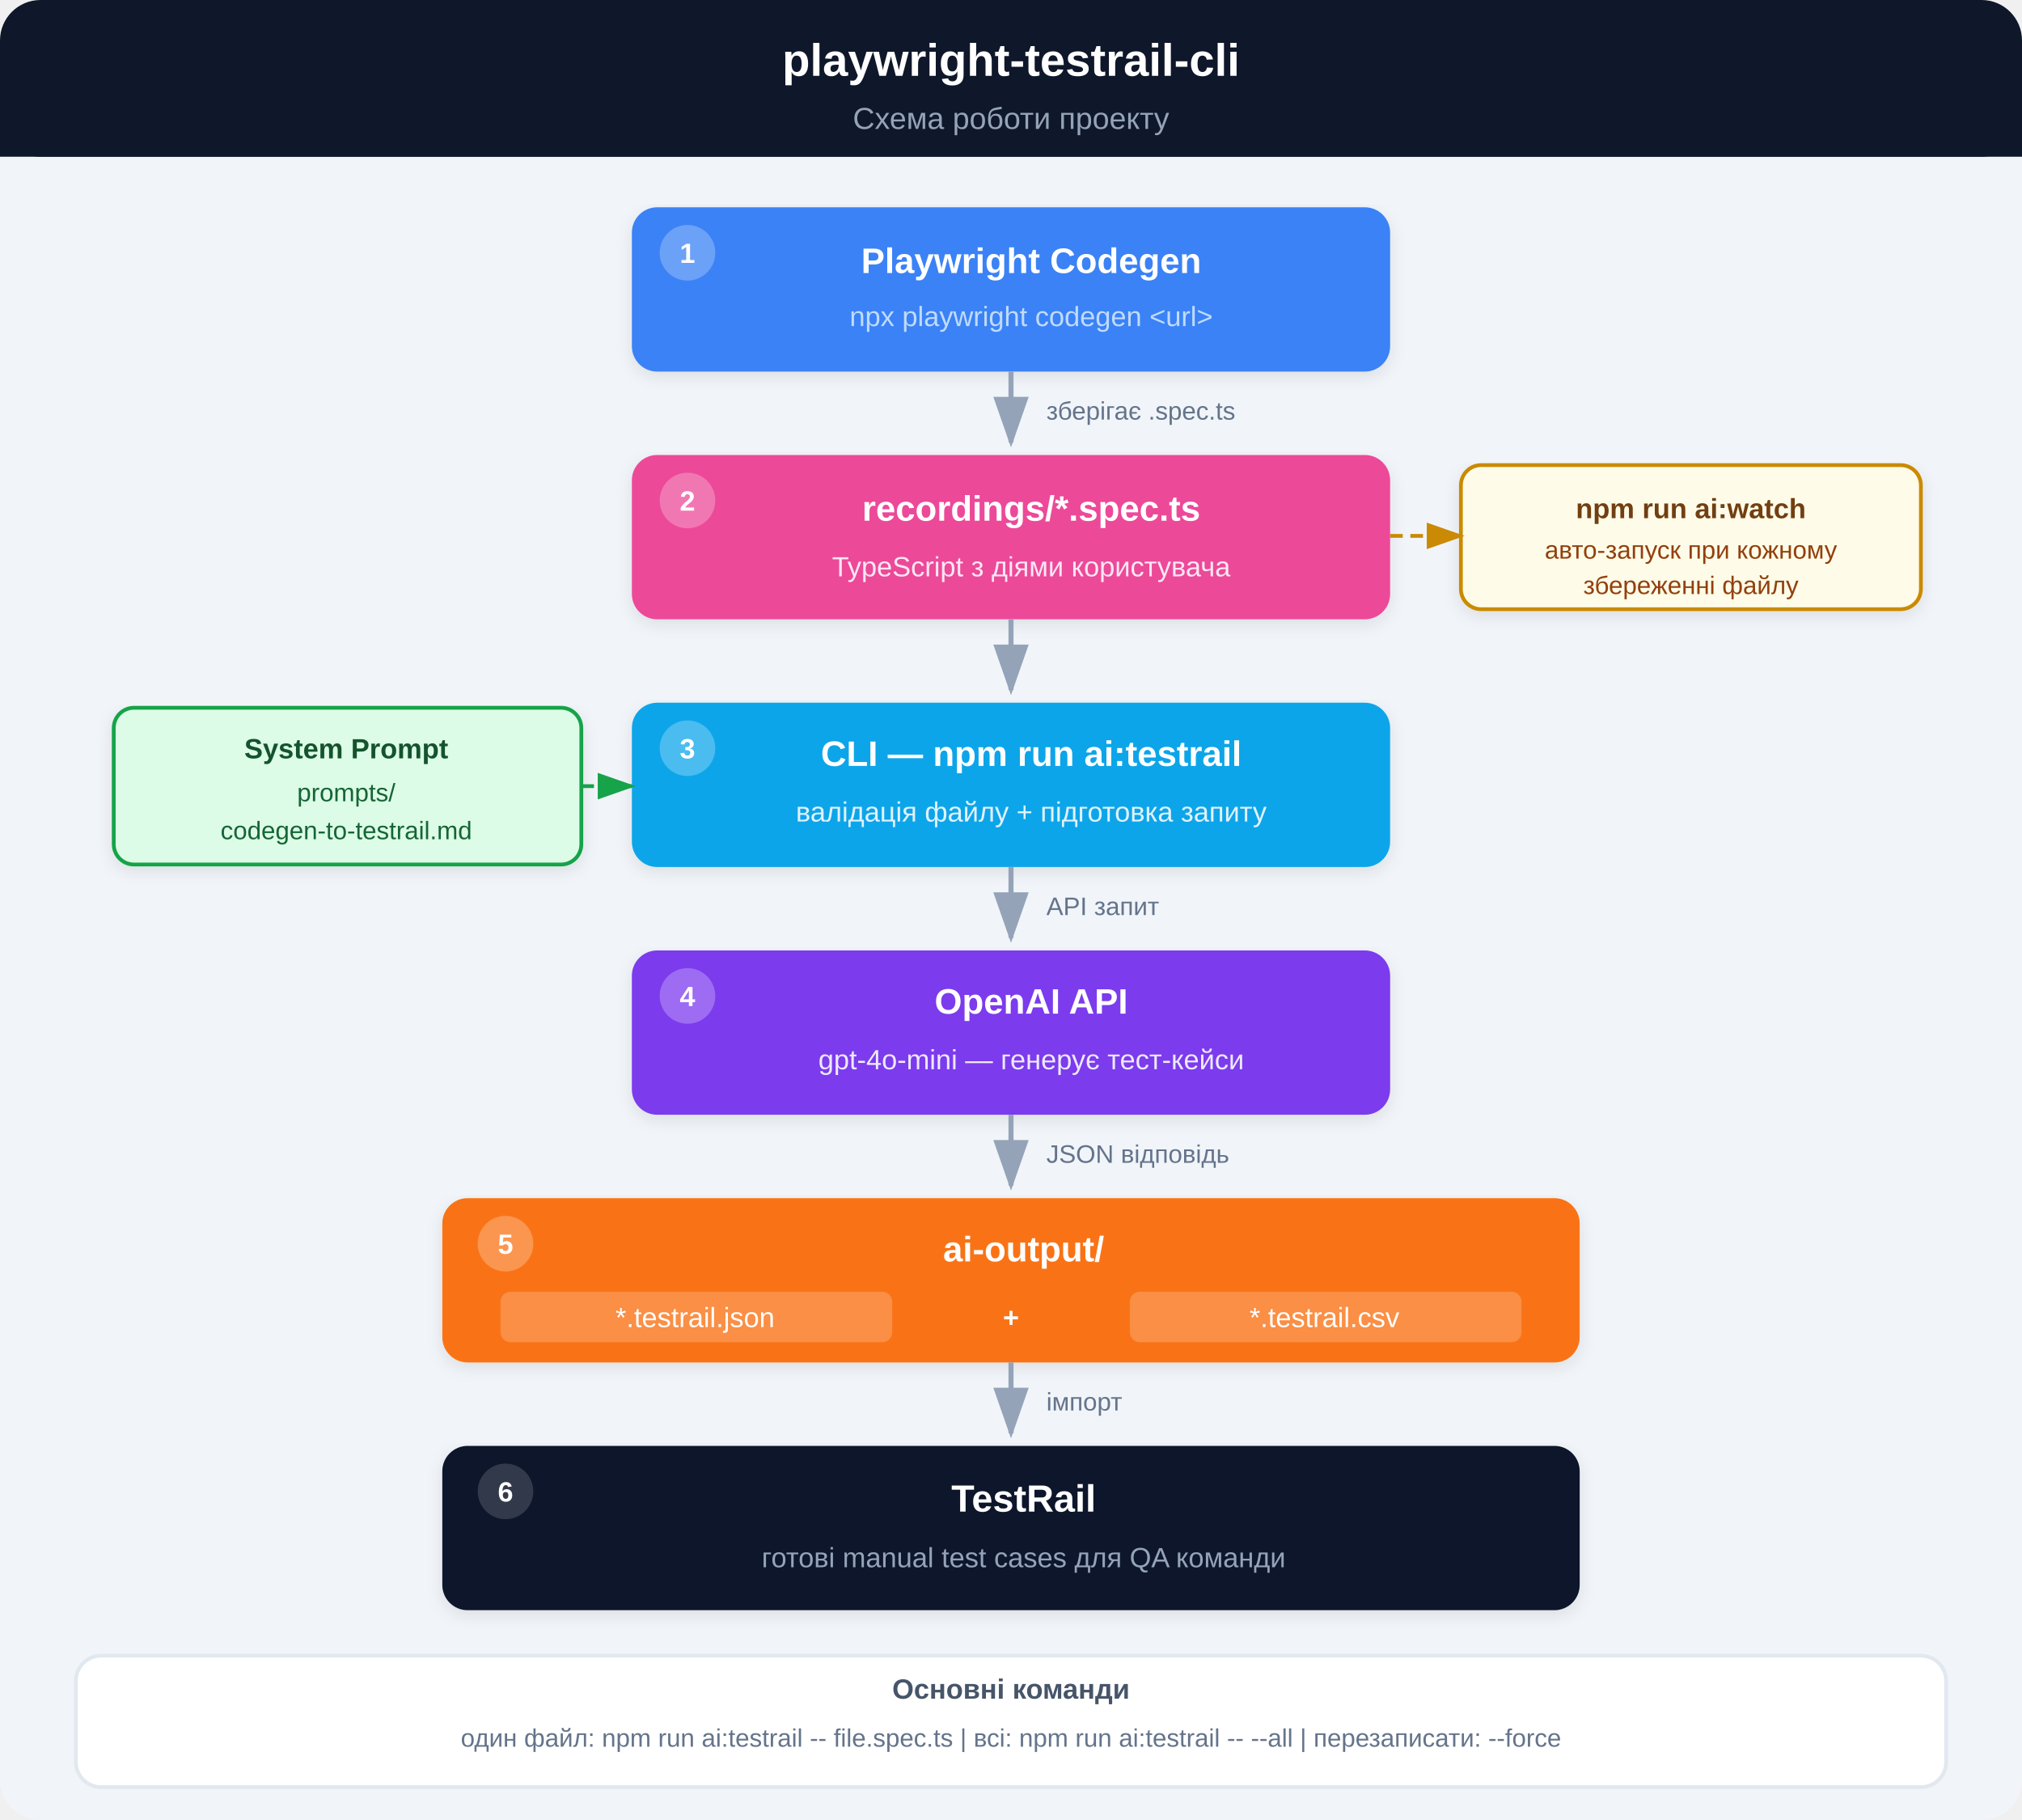
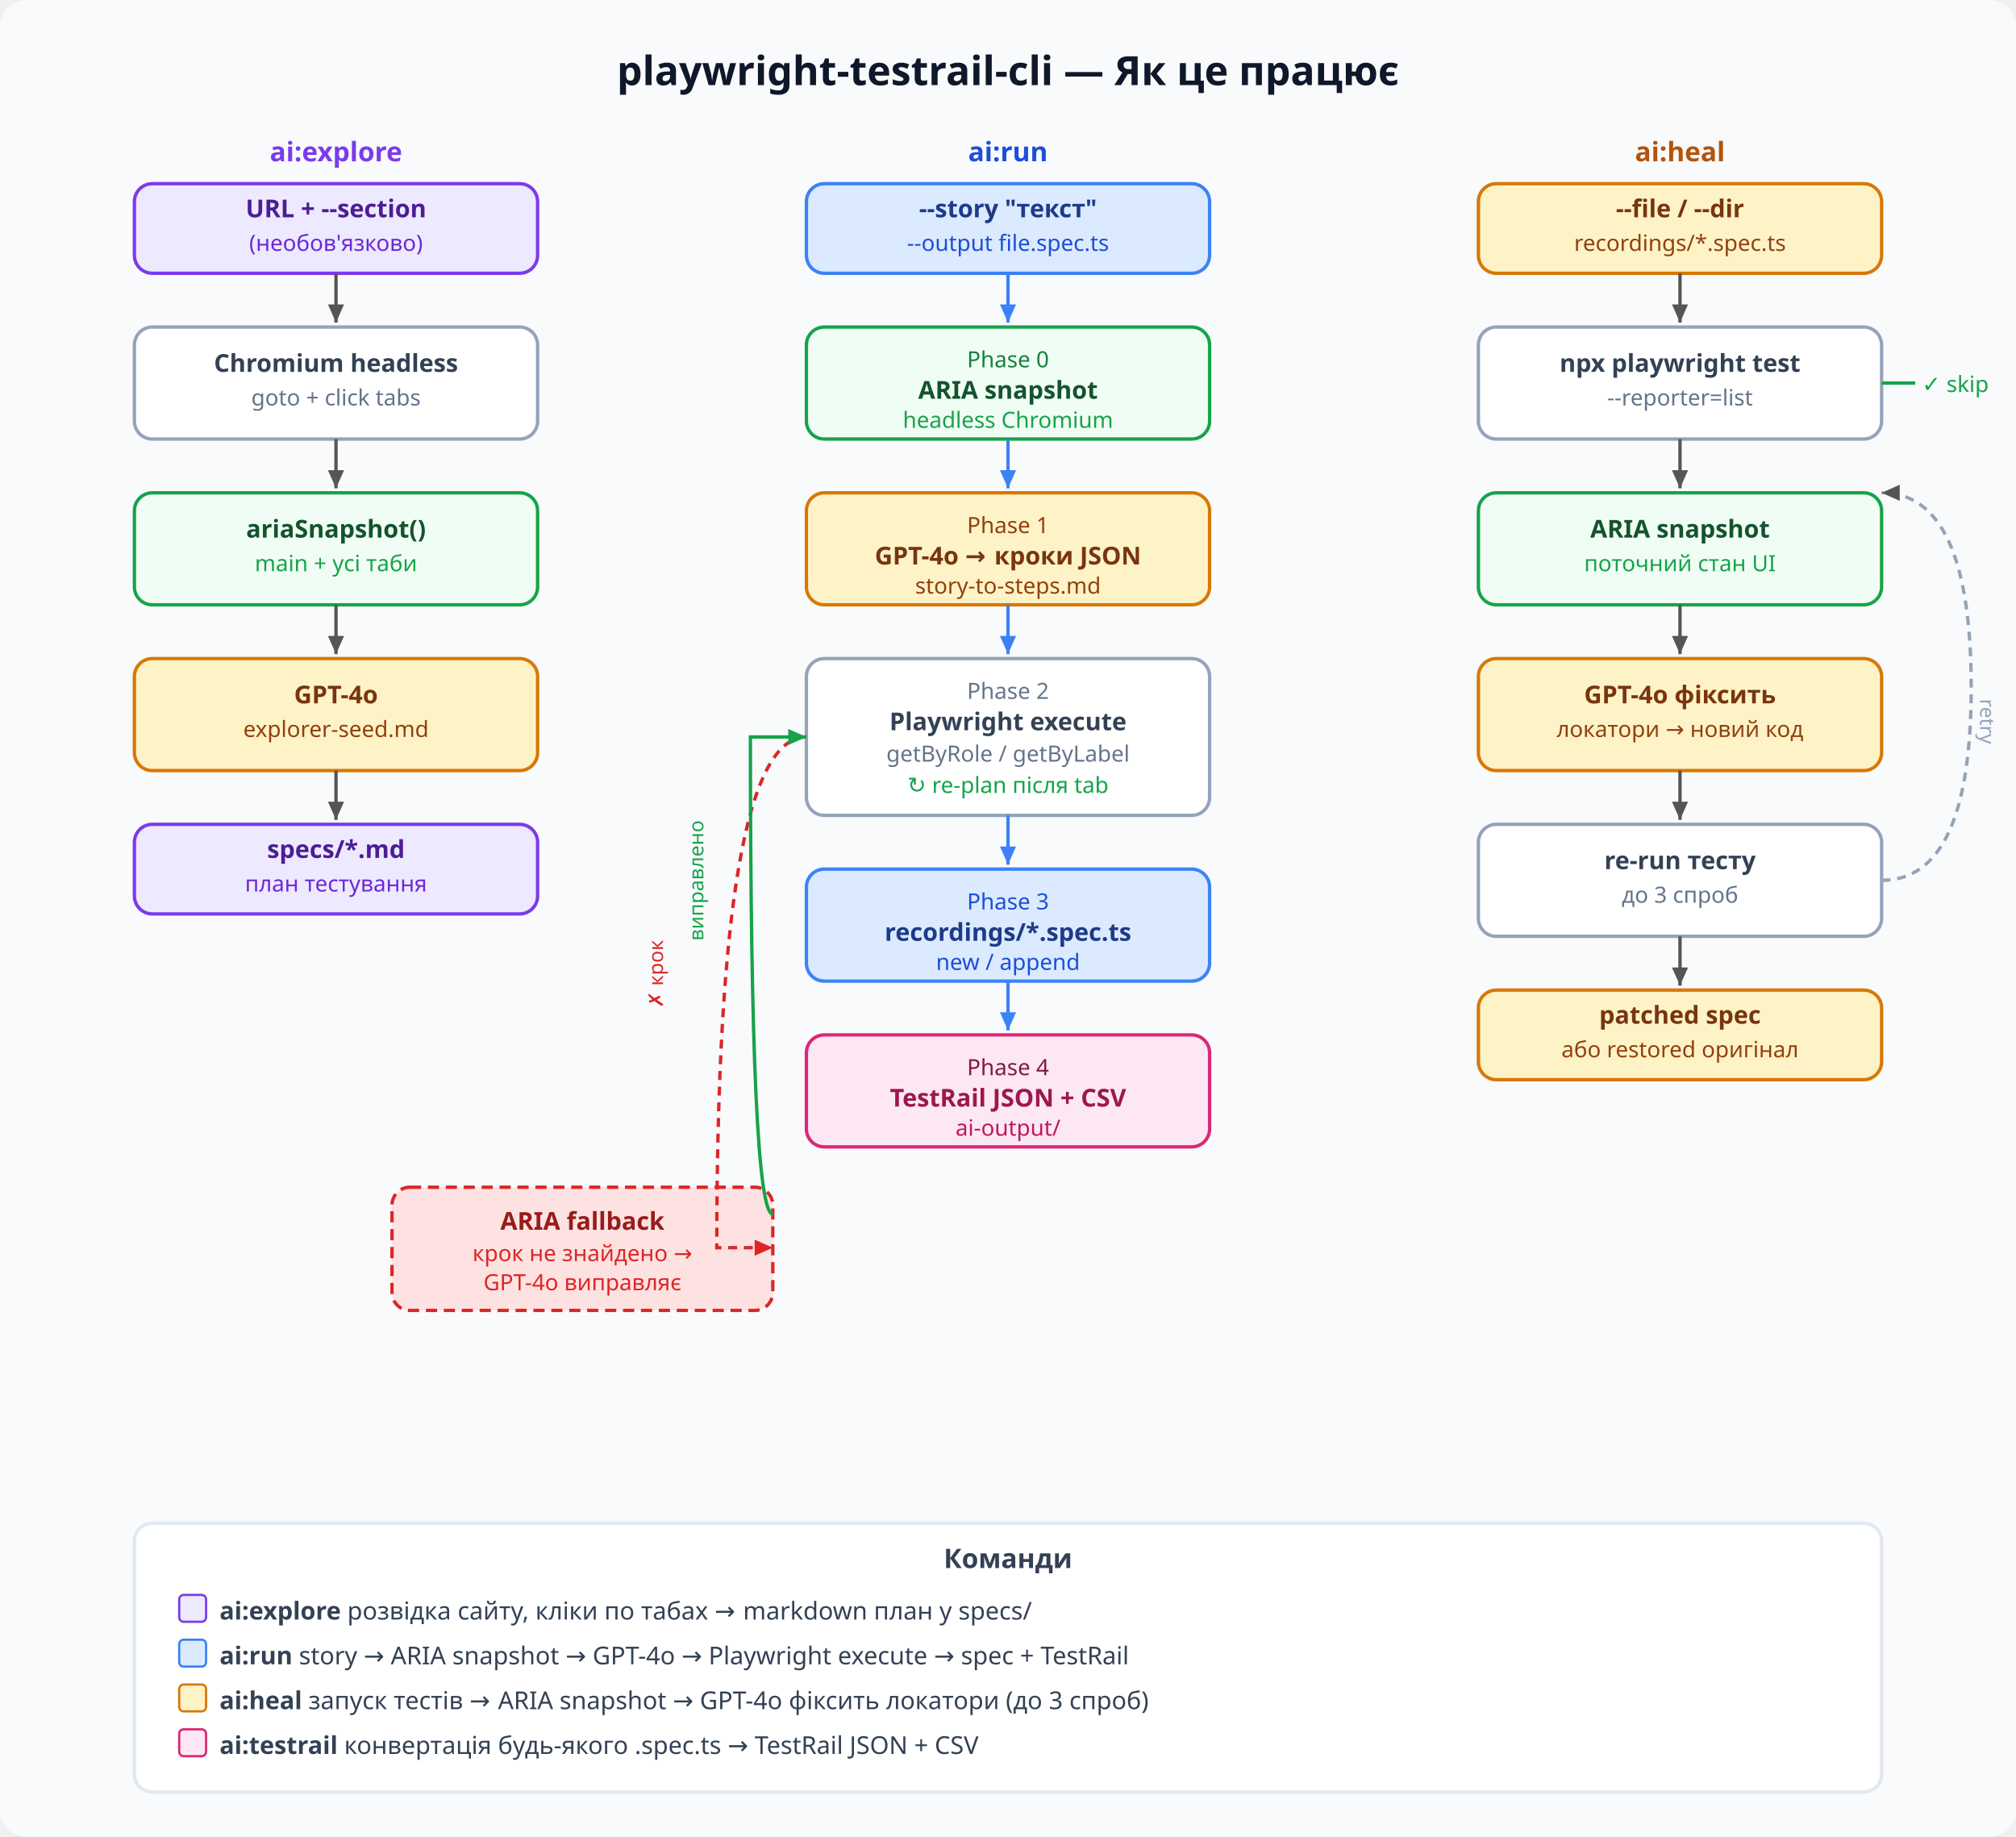
- <svg xmlns="http://www.w3.org/2000/svg" width="800" height="720" viewBox="0 0 800 720" font-family="Arial, Helvetica, sans-serif">
+ <svg xmlns="http://www.w3.org/2000/svg" viewBox="0 0 900 820" font-family="system-ui, sans-serif">
  <defs>
-     <marker id="arr" markerWidth="10" markerHeight="7" refX="9" refY="3.5" orient="auto">
-       <polygon points="0 0, 10 3.5, 0 7" fill="#94a3b8" />
+     <marker id="arrow" viewBox="0 0 10 10" refX="9" refY="5" markerWidth="6" markerHeight="6" orient="auto">
+       <path d="M0,1 L9,5 L0,9 Z" fill="#555" />
    </marker>
-     <marker id="arr-yellow" markerWidth="10" markerHeight="7" refX="9" refY="3.5" orient="auto">
-       <polygon points="0 0, 10 3.5, 0 7" fill="#ca8a04" />
+     <marker id="arrow-blue" viewBox="0 0 10 10" refX="9" refY="5" markerWidth="6" markerHeight="6" orient="auto">
+       <path d="M0,1 L9,5 L0,9 Z" fill="#3b82f6" />
    </marker>
-     <marker id="arr-green" markerWidth="10" markerHeight="7" refX="9" refY="3.5" orient="auto">
-       <polygon points="0 0, 10 3.5, 0 7" fill="#16a34a" />
+     <marker id="arrow-green" viewBox="0 0 10 10" refX="9" refY="5" markerWidth="6" markerHeight="6" orient="auto">
+       <path d="M0,1 L9,5 L0,9 Z" fill="#16a34a" />
    </marker>
-     <filter id="shadow" x="-5%" y="-5%" width="110%" height="120%">
-       <feDropShadow dx="0" dy="2" stdDeviation="3" flood-color="#00000018" />
-     </filter>
+     <marker id="arrow-red" viewBox="0 0 10 10" refX="9" refY="5" markerWidth="6" markerHeight="6" orient="auto">
+       <path d="M0,1 L9,5 L0,9 Z" fill="#dc2626" />
+     </marker>
  </defs>
-   <rect width="800" height="720" fill="#f1f5f9" rx="16" />
-   <rect x="0" y="0" width="800" height="62" rx="16" fill="#0f172a" />
-   <rect x="0" y="46" width="800" height="16" fill="#0f172a" />
-   <text x="400" y="30" text-anchor="middle" font-size="18" font-weight="bold" fill="white">playwright-testrail-cli</text>
-   <text x="400" y="51" text-anchor="middle" font-size="12" fill="#94a3b8">Схема роботи проекту</text>
-   <rect x="250" y="82" width="300" height="65" rx="10" fill="#3b82f6" filter="url(#shadow)" />
-   <circle cx="272" cy="100" r="11" fill="white" opacity="0.25" />
-   <text x="272" y="104" text-anchor="middle" font-size="11" font-weight="bold" fill="white">1</text>
-   <text x="408" y="108" text-anchor="middle" font-size="14" font-weight="bold" fill="white">Playwright Codegen</text>
-   <text x="408" y="129" text-anchor="middle" font-size="11" fill="#bfdbfe">npx playwright codegen &lt;url&gt;</text>
-   <line x1="400" y1="147" x2="400" y2="175" stroke="#94a3b8" stroke-width="2" marker-end="url(#arr)" />
-   <text x="414" y="166" font-size="10" fill="#64748b">зберігає .spec.ts</text>
-   <rect x="250" y="180" width="300" height="65" rx="10" fill="#ec4899" filter="url(#shadow)" />
-   <circle cx="272" cy="198" r="11" fill="white" opacity="0.25" />
-   <text x="272" y="202" text-anchor="middle" font-size="11" font-weight="bold" fill="white">2</text>
-   <text x="408" y="206" text-anchor="middle" font-size="14" font-weight="bold" fill="white">recordings/*.spec.ts</text>
-   <text x="408" y="228" text-anchor="middle" font-size="11" fill="#fce7f3">TypeScript з діями користувача</text>
-   <rect x="578" y="184" width="182" height="57" rx="8" fill="#fefce8" stroke="#ca8a04" stroke-width="1.5" filter="url(#shadow)" />
-   <text x="669" y="205" text-anchor="middle" font-size="11" font-weight="bold" fill="#713f12">npm run ai:watch</text>
-   <text x="669" y="221" text-anchor="middle" font-size="10" fill="#92400e">авто-запуск при кожному</text>
-   <text x="669" y="235" text-anchor="middle" font-size="10" fill="#92400e">збереженні файлу</text>
-   <line x1="550" y1="212" x2="578" y2="212" stroke="#ca8a04" stroke-width="1.5" stroke-dasharray="5,3" marker-end="url(#arr-yellow)" />
-   <line x1="400" y1="245" x2="400" y2="273" stroke="#94a3b8" stroke-width="2" marker-end="url(#arr)" />
-   <rect x="250" y="278" width="300" height="65" rx="10" fill="#0ea5e9" filter="url(#shadow)" />
-   <circle cx="272" cy="296" r="11" fill="white" opacity="0.25" />
-   <text x="272" y="300" text-anchor="middle" font-size="11" font-weight="bold" fill="white">3</text>
-   <text x="408" y="303" text-anchor="middle" font-size="14" font-weight="bold" fill="white">CLI — npm run ai:testrail</text>
-   <text x="408" y="325" text-anchor="middle" font-size="11" fill="#e0f2fe">валідація файлу + підготовка запиту</text>
-   <rect x="45" y="280" width="185" height="62" rx="8" fill="#dcfce7" stroke="#16a34a" stroke-width="1.5" filter="url(#shadow)" />
-   <text x="137" y="300" text-anchor="middle" font-size="11" font-weight="bold" fill="#14532d">System Prompt</text>
-   <text x="137" y="317" text-anchor="middle" font-size="10" fill="#166534">prompts/</text>
-   <text x="137" y="332" text-anchor="middle" font-size="10" fill="#166534">codegen-to-testrail.md</text>
-   <line x1="230" y1="311" x2="250" y2="311" stroke="#16a34a" stroke-width="1.5" stroke-dasharray="5,3" marker-end="url(#arr-green)" />
-   <line x1="400" y1="343" x2="400" y2="371" stroke="#94a3b8" stroke-width="2" marker-end="url(#arr)" />
-   <text x="414" y="362" font-size="10" fill="#64748b">API запит</text>
-   <rect x="250" y="376" width="300" height="65" rx="10" fill="#7c3aed" filter="url(#shadow)" />
-   <circle cx="272" cy="394" r="11" fill="white" opacity="0.25" />
-   <text x="272" y="398" text-anchor="middle" font-size="11" font-weight="bold" fill="white">4</text>
-   <text x="408" y="401" text-anchor="middle" font-size="14" font-weight="bold" fill="white">OpenAI API</text>
-   <text x="408" y="423" text-anchor="middle" font-size="11" fill="#ede9fe">gpt-4o-mini — генерує тест-кейси</text>
-   <line x1="400" y1="441" x2="400" y2="469" stroke="#94a3b8" stroke-width="2" marker-end="url(#arr)" />
-   <text x="414" y="460" font-size="10" fill="#64748b">JSON відповідь</text>
-   <rect x="175" y="474" width="450" height="65" rx="10" fill="#f97316" filter="url(#shadow)" />
-   <circle cx="200" cy="492" r="11" fill="white" opacity="0.25" />
-   <text x="200" y="496" text-anchor="middle" font-size="11" font-weight="bold" fill="white">5</text>
-   <text x="405" y="499" text-anchor="middle" font-size="14" font-weight="bold" fill="white">ai-output/</text>
-   <rect x="198" y="511" width="155" height="20" rx="4" fill="white" opacity="0.2" />
-   <text x="275" y="525" text-anchor="middle" font-size="11" fill="white">*.testrail.json</text>
-   <rect x="447" y="511" width="155" height="20" rx="4" fill="white" opacity="0.2" />
-   <text x="524" y="525" text-anchor="middle" font-size="11" fill="white">*.testrail.csv</text>
-   <text x="400" y="525" text-anchor="middle" font-size="11" fill="white" font-weight="bold">+</text>
-   <line x1="400" y1="539" x2="400" y2="567" stroke="#94a3b8" stroke-width="2" marker-end="url(#arr)" />
-   <text x="414" y="558" font-size="10" fill="#64748b">імпорт</text>
-   <rect x="175" y="572" width="450" height="65" rx="10" fill="#0f172a" filter="url(#shadow)" />
-   <circle cx="200" cy="590" r="11" fill="white" opacity="0.15" />
-   <text x="200" y="594" text-anchor="middle" font-size="11" font-weight="bold" fill="white">6</text>
-   <text x="405" y="598" text-anchor="middle" font-size="15" font-weight="bold" fill="white">TestRail</text>
-   <text x="405" y="620" text-anchor="middle" font-size="11" fill="#94a3b8">готові manual test cases для QA команди</text>
-   <rect x="30" y="655" width="740" height="52" rx="10" fill="white" stroke="#e2e8f0" stroke-width="1.5" />
-   <text x="400" y="672" text-anchor="middle" font-size="11" font-weight="bold" fill="#475569">Основні команди</text>
-   <text x="400" y="691" text-anchor="middle" font-size="10" fill="#64748b">
-     один файл: npm run ai:testrail -- file.spec.ts  |  всі: npm run ai:testrail -- --all  |  перезаписати: --force
-   </text>
+   <rect width="900" height="820" fill="#f8fafc" rx="12" />
+   <text x="450" y="38" text-anchor="middle" font-size="18" font-weight="700" fill="#0f172a">playwright-testrail-cli — Як це працює</text>
+   <text x="150" y="72" text-anchor="middle" font-size="12" font-weight="600" fill="#7c3aed">ai:explore</text>
+   <rect x="60" y="82" width="180" height="40" rx="8" fill="#ede9fe" stroke="#7c3aed" stroke-width="1.5" />
+   <text x="150" y="97" text-anchor="middle" font-size="11" font-weight="600" fill="#4c1d95">URL + --section</text>
+   <text x="150" y="112" text-anchor="middle" font-size="10" fill="#6d28d9">(необов'язково)</text>
+   <line x1="150" y1="122" x2="150" y2="144" stroke="#555" stroke-width="1.5" marker-end="url(#arrow)" />
+   <rect x="60" y="146" width="180" height="50" rx="8" fill="#fff" stroke="#94a3b8" stroke-width="1.5" />
+   <text x="150" y="166" text-anchor="middle" font-size="11" font-weight="600" fill="#334155">Chromium headless</text>
+   <text x="150" y="181" text-anchor="middle" font-size="10" fill="#64748b">goto + click tabs</text>
+   <line x1="150" y1="196" x2="150" y2="218" stroke="#555" stroke-width="1.5" marker-end="url(#arrow)" />
+   <rect x="60" y="220" width="180" height="50" rx="8" fill="#f0fdf4" stroke="#16a34a" stroke-width="1.5" />
+   <text x="150" y="240" text-anchor="middle" font-size="11" font-weight="600" fill="#14532d">ariaSnapshot()</text>
+   <text x="150" y="255" text-anchor="middle" font-size="10" fill="#16a34a">main + усі таби</text>
+   <line x1="150" y1="270" x2="150" y2="292" stroke="#555" stroke-width="1.5" marker-end="url(#arrow)" />
+   <rect x="60" y="294" width="180" height="50" rx="8" fill="#fef3c7" stroke="#d97706" stroke-width="1.5" />
+   <text x="150" y="314" text-anchor="middle" font-size="11" font-weight="600" fill="#78350f">GPT-4o</text>
+   <text x="150" y="329" text-anchor="middle" font-size="10" fill="#92400e">explorer-seed.md</text>
+   <line x1="150" y1="344" x2="150" y2="366" stroke="#555" stroke-width="1.5" marker-end="url(#arrow)" />
+   <rect x="60" y="368" width="180" height="40" rx="8" fill="#ede9fe" stroke="#7c3aed" stroke-width="1.5" />
+   <text x="150" y="383" text-anchor="middle" font-size="11" font-weight="600" fill="#4c1d95">specs/*.md</text>
+   <text x="150" y="398" text-anchor="middle" font-size="10" fill="#6d28d9">план тестування</text>
+   <text x="450" y="72" text-anchor="middle" font-size="12" font-weight="600" fill="#1d4ed8">ai:run</text>
+   <rect x="360" y="82" width="180" height="40" rx="8" fill="#dbeafe" stroke="#3b82f6" stroke-width="1.5" />
+   <text x="450" y="97" text-anchor="middle" font-size="11" font-weight="600" fill="#1e3a8a">--story "текст"</text>
+   <text x="450" y="112" text-anchor="middle" font-size="10" fill="#1d4ed8">--output file.spec.ts</text>
+   <line x1="450" y1="122" x2="450" y2="144" stroke="#3b82f6" stroke-width="1.5" marker-end="url(#arrow-blue)" />
+   <rect x="360" y="146" width="180" height="50" rx="8" fill="#f0fdf4" stroke="#16a34a" stroke-width="1.5" />
+   <text x="450" y="164" text-anchor="middle" font-size="10" fill="#15803d">Phase 0</text>
+   <text x="450" y="178" text-anchor="middle" font-size="11" font-weight="600" fill="#14532d">ARIA snapshot</text>
+   <text x="450" y="191" text-anchor="middle" font-size="10" fill="#16a34a">headless Chromium</text>
+   <line x1="450" y1="196" x2="450" y2="218" stroke="#3b82f6" stroke-width="1.5" marker-end="url(#arrow-blue)" />
+   <rect x="360" y="220" width="180" height="50" rx="8" fill="#fef3c7" stroke="#d97706" stroke-width="1.5" />
+   <text x="450" y="238" text-anchor="middle" font-size="10" fill="#92400e">Phase 1</text>
+   <text x="450" y="252" text-anchor="middle" font-size="11" font-weight="600" fill="#78350f">GPT-4o → кроки JSON</text>
+   <text x="450" y="265" text-anchor="middle" font-size="10" fill="#92400e">story-to-steps.md</text>
+   <line x1="450" y1="270" x2="450" y2="292" stroke="#3b82f6" stroke-width="1.5" marker-end="url(#arrow-blue)" />
+   <rect x="360" y="294" width="180" height="70" rx="8" fill="#fff" stroke="#94a3b8" stroke-width="1.5" />
+   <text x="450" y="312" text-anchor="middle" font-size="10" fill="#64748b">Phase 2</text>
+   <text x="450" y="326" text-anchor="middle" font-size="11" font-weight="600" fill="#334155">Playwright execute</text>
+   <text x="450" y="340" text-anchor="middle" font-size="10" fill="#64748b">getByRole / getByLabel</text>
+   <text x="450" y="354" text-anchor="middle" font-size="10" fill="#16a34a">↻ re-plan після tab</text>
+   <line x1="450" y1="364" x2="450" y2="386" stroke="#3b82f6" stroke-width="1.5" marker-end="url(#arrow-blue)" />
+   <rect x="360" y="388" width="180" height="50" rx="8" fill="#dbeafe" stroke="#3b82f6" stroke-width="1.5" />
+   <text x="450" y="406" text-anchor="middle" font-size="10" fill="#1d4ed8">Phase 3</text>
+   <text x="450" y="420" text-anchor="middle" font-size="11" font-weight="600" fill="#1e3a8a">recordings/*.spec.ts</text>
+   <text x="450" y="433" text-anchor="middle" font-size="10" fill="#1d4ed8">new / append</text>
+   <line x1="450" y1="438" x2="450" y2="460" stroke="#3b82f6" stroke-width="1.5" marker-end="url(#arrow-blue)" />
+   <rect x="360" y="462" width="180" height="50" rx="8" fill="#fce7f3" stroke="#db2777" stroke-width="1.5" />
+   <text x="450" y="480" text-anchor="middle" font-size="10" fill="#831843">Phase 4</text>
+   <text x="450" y="494" text-anchor="middle" font-size="11" font-weight="600" fill="#9d174d">TestRail JSON + CSV</text>
+   <text x="450" y="507" text-anchor="middle" font-size="10" fill="#be185d">ai-output/</text>
+   <rect x="175" y="530" width="170" height="55" rx="8" fill="#fee2e2" stroke="#dc2626" stroke-width="1.5" stroke-dasharray="5,3" />
+   <text x="260" y="549" text-anchor="middle" font-size="11" font-weight="600" fill="#991b1b">ARIA fallback</text>
+   <text x="260" y="563" text-anchor="middle" font-size="10" fill="#dc2626">крок не знайдено →</text>
+   <text x="260" y="576" text-anchor="middle" font-size="10" fill="#dc2626">GPT-4o виправляє</text>
+   <path d="M360,329 Q320,329 320,557 Q320,557 345,557" fill="none" stroke="#dc2626" stroke-width="1.5" stroke-dasharray="4,3" marker-end="url(#arrow-red)" />
+   <text x="296" y="450" font-size="9" fill="#dc2626" transform="rotate(-90,296,450)">✗ крок</text>
+   <path d="M345,542 Q335,542 335,329 Q335,329 360,329" fill="none" stroke="#16a34a" stroke-width="1.5" marker-end="url(#arrow-green)" />
+   <text x="314" y="420" font-size="9" fill="#16a34a" transform="rotate(-90,314,420)">виправлено</text>
+   <text x="750" y="72" text-anchor="middle" font-size="12" font-weight="600" fill="#b45309">ai:heal</text>
+   <rect x="660" y="82" width="180" height="40" rx="8" fill="#fef3c7" stroke="#d97706" stroke-width="1.5" />
+   <text x="750" y="97" text-anchor="middle" font-size="11" font-weight="600" fill="#78350f">--file / --dir</text>
+   <text x="750" y="112" text-anchor="middle" font-size="10" fill="#92400e">recordings/*.spec.ts</text>
+   <line x1="750" y1="122" x2="750" y2="144" stroke="#555" stroke-width="1.5" marker-end="url(#arrow)" />
+   <rect x="660" y="146" width="180" height="50" rx="8" fill="#fff" stroke="#94a3b8" stroke-width="1.5" />
+   <text x="750" y="166" text-anchor="middle" font-size="11" font-weight="600" fill="#334155">npx playwright test</text>
+   <text x="750" y="181" text-anchor="middle" font-size="10" fill="#64748b">--reporter=list</text>
+   <line x1="840" y1="171" x2="855" y2="171" stroke="#16a34a" stroke-width="1.5" />
+   <text x="858" y="175" font-size="10" fill="#16a34a">✓ skip</text>
+   <line x1="750" y1="196" x2="750" y2="218" stroke="#555" stroke-width="1.5" marker-end="url(#arrow)" />
+   <rect x="660" y="220" width="180" height="50" rx="8" fill="#f0fdf4" stroke="#16a34a" stroke-width="1.5" />
+   <text x="750" y="240" text-anchor="middle" font-size="11" font-weight="600" fill="#14532d">ARIA snapshot</text>
+   <text x="750" y="255" text-anchor="middle" font-size="10" fill="#16a34a">поточний стан UI</text>
+   <line x1="750" y1="270" x2="750" y2="292" stroke="#555" stroke-width="1.5" marker-end="url(#arrow)" />
+   <rect x="660" y="294" width="180" height="50" rx="8" fill="#fef3c7" stroke="#d97706" stroke-width="1.5" />
+   <text x="750" y="314" text-anchor="middle" font-size="11" font-weight="600" fill="#78350f">GPT-4o фіксить</text>
+   <text x="750" y="329" text-anchor="middle" font-size="10" fill="#92400e">локатори → новий код</text>
+   <line x1="750" y1="344" x2="750" y2="366" stroke="#555" stroke-width="1.5" marker-end="url(#arrow)" />
+   <rect x="660" y="368" width="180" height="50" rx="8" fill="#fff" stroke="#94a3b8" stroke-width="1.5" />
+   <text x="750" y="388" text-anchor="middle" font-size="11" font-weight="600" fill="#334155">re-run тесту</text>
+   <text x="750" y="403" text-anchor="middle" font-size="10" fill="#64748b">до 3 спроб</text>
+   <path d="M840,393 Q880,393 880,307 Q880,220 840,220" fill="none" stroke="#94a3b8" stroke-width="1.5" stroke-dasharray="4,3" marker-end="url(#arrow)" />
+   <text x="884" y="312" font-size="9" fill="#94a3b8" transform="rotate(90,884,312)">retry</text>
+   <line x1="750" y1="418" x2="750" y2="440" stroke="#555" stroke-width="1.5" marker-end="url(#arrow)" />
+   <rect x="660" y="442" width="180" height="40" rx="8" fill="#fef3c7" stroke="#d97706" stroke-width="1.5" />
+   <text x="750" y="457" text-anchor="middle" font-size="11" font-weight="600" fill="#78350f">patched spec</text>
+   <text x="750" y="472" text-anchor="middle" font-size="10" fill="#92400e">або restored оригінал</text>
+   <rect x="60" y="680" width="780" height="120" rx="8" fill="#fff" stroke="#e2e8f0" stroke-width="1.5" />
+   <text x="450" y="700" text-anchor="middle" font-size="12" font-weight="700" fill="#334155">Команди</text>
+   <rect x="80" y="712" width="12" height="12" rx="2" fill="#ede9fe" stroke="#7c3aed" stroke-width="1" />
+   <text x="98" y="723" font-size="11" fill="#334155">
+     <tspan font-weight="600">ai:explore</tspan>  розвідка сайту, кліки по табах → markdown план у specs/</text>
+   <rect x="80" y="732" width="12" height="12" rx="2" fill="#dbeafe" stroke="#3b82f6" stroke-width="1" />
+   <text x="98" y="743" font-size="11" fill="#334155">
+     <tspan font-weight="600">ai:run</tspan>  story → ARIA snapshot → GPT-4o → Playwright execute → spec + TestRail</text>
+   <rect x="80" y="752" width="12" height="12" rx="2" fill="#fef3c7" stroke="#d97706" stroke-width="1" />
+   <text x="98" y="763" font-size="11" fill="#334155">
+     <tspan font-weight="600">ai:heal</tspan>  запуск тестів → ARIA snapshot → GPT-4o фіксить локатори (до 3 спроб)</text>
+   <rect x="80" y="772" width="12" height="12" rx="2" fill="#fce7f3" stroke="#db2777" stroke-width="1" />
+   <text x="98" y="783" font-size="11" fill="#334155">
+     <tspan font-weight="600">ai:testrail</tspan>  конвертація будь-якого .spec.ts → TestRail JSON + CSV</text>
</svg>
